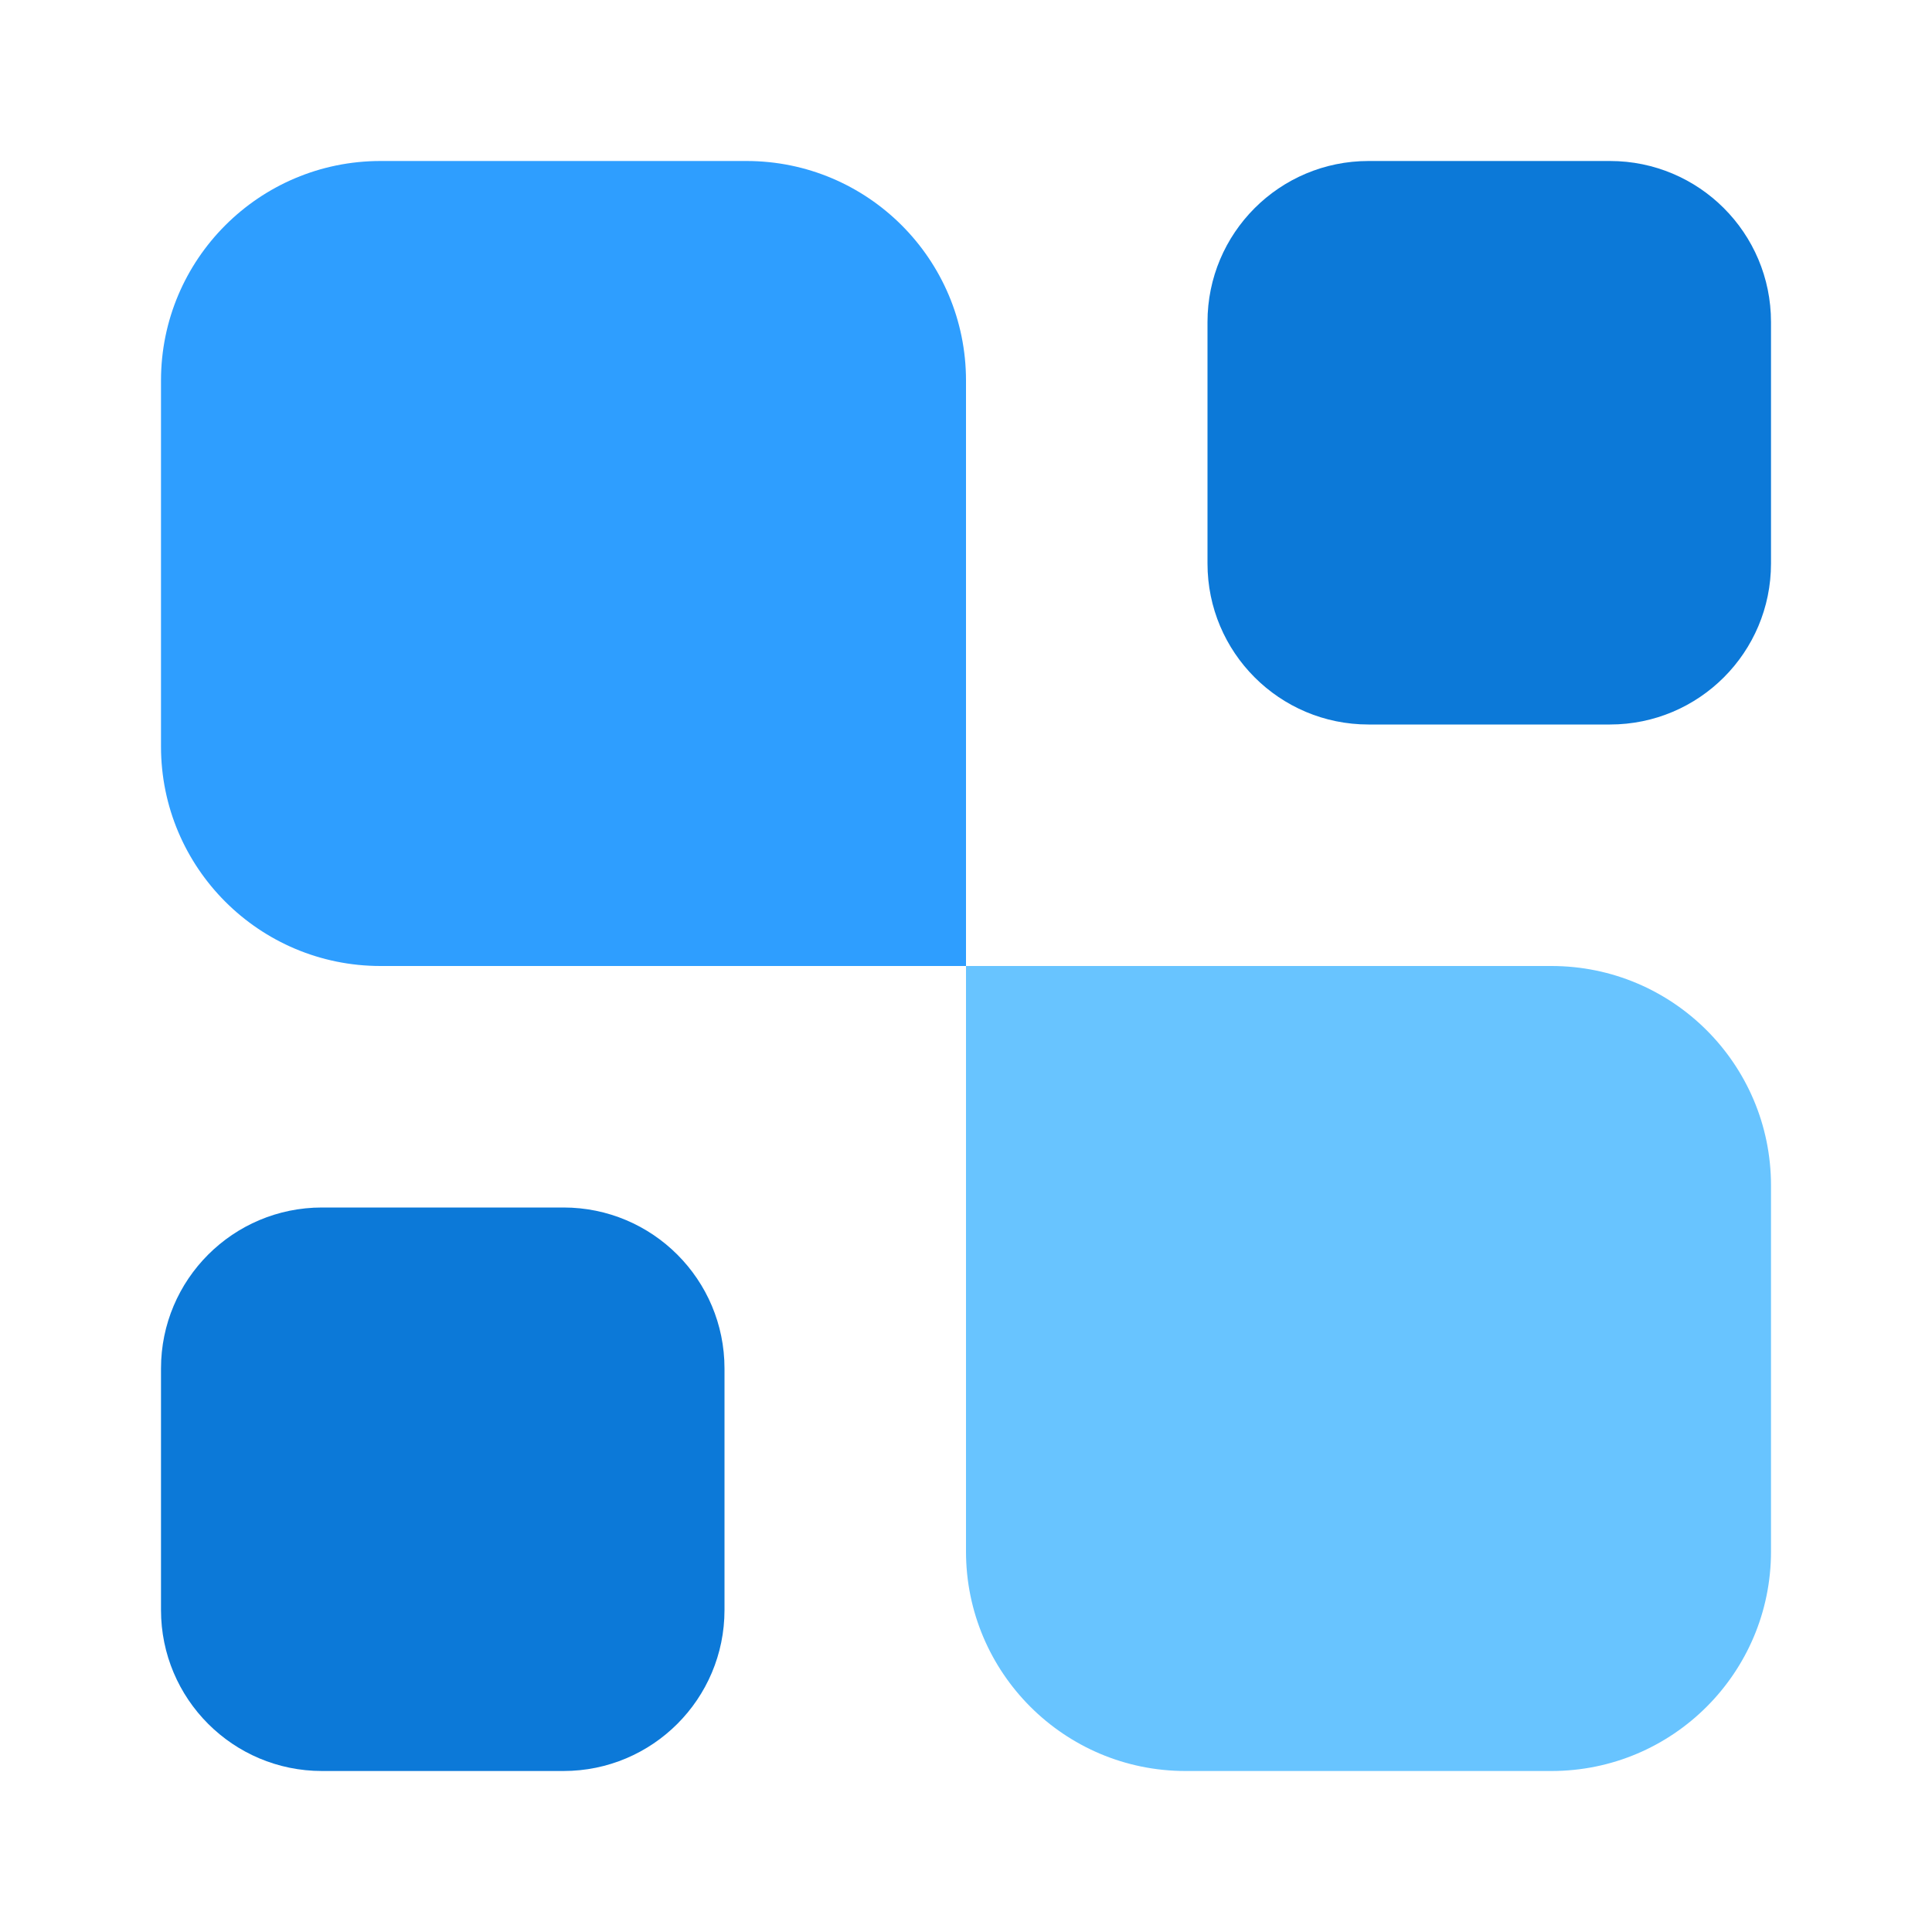
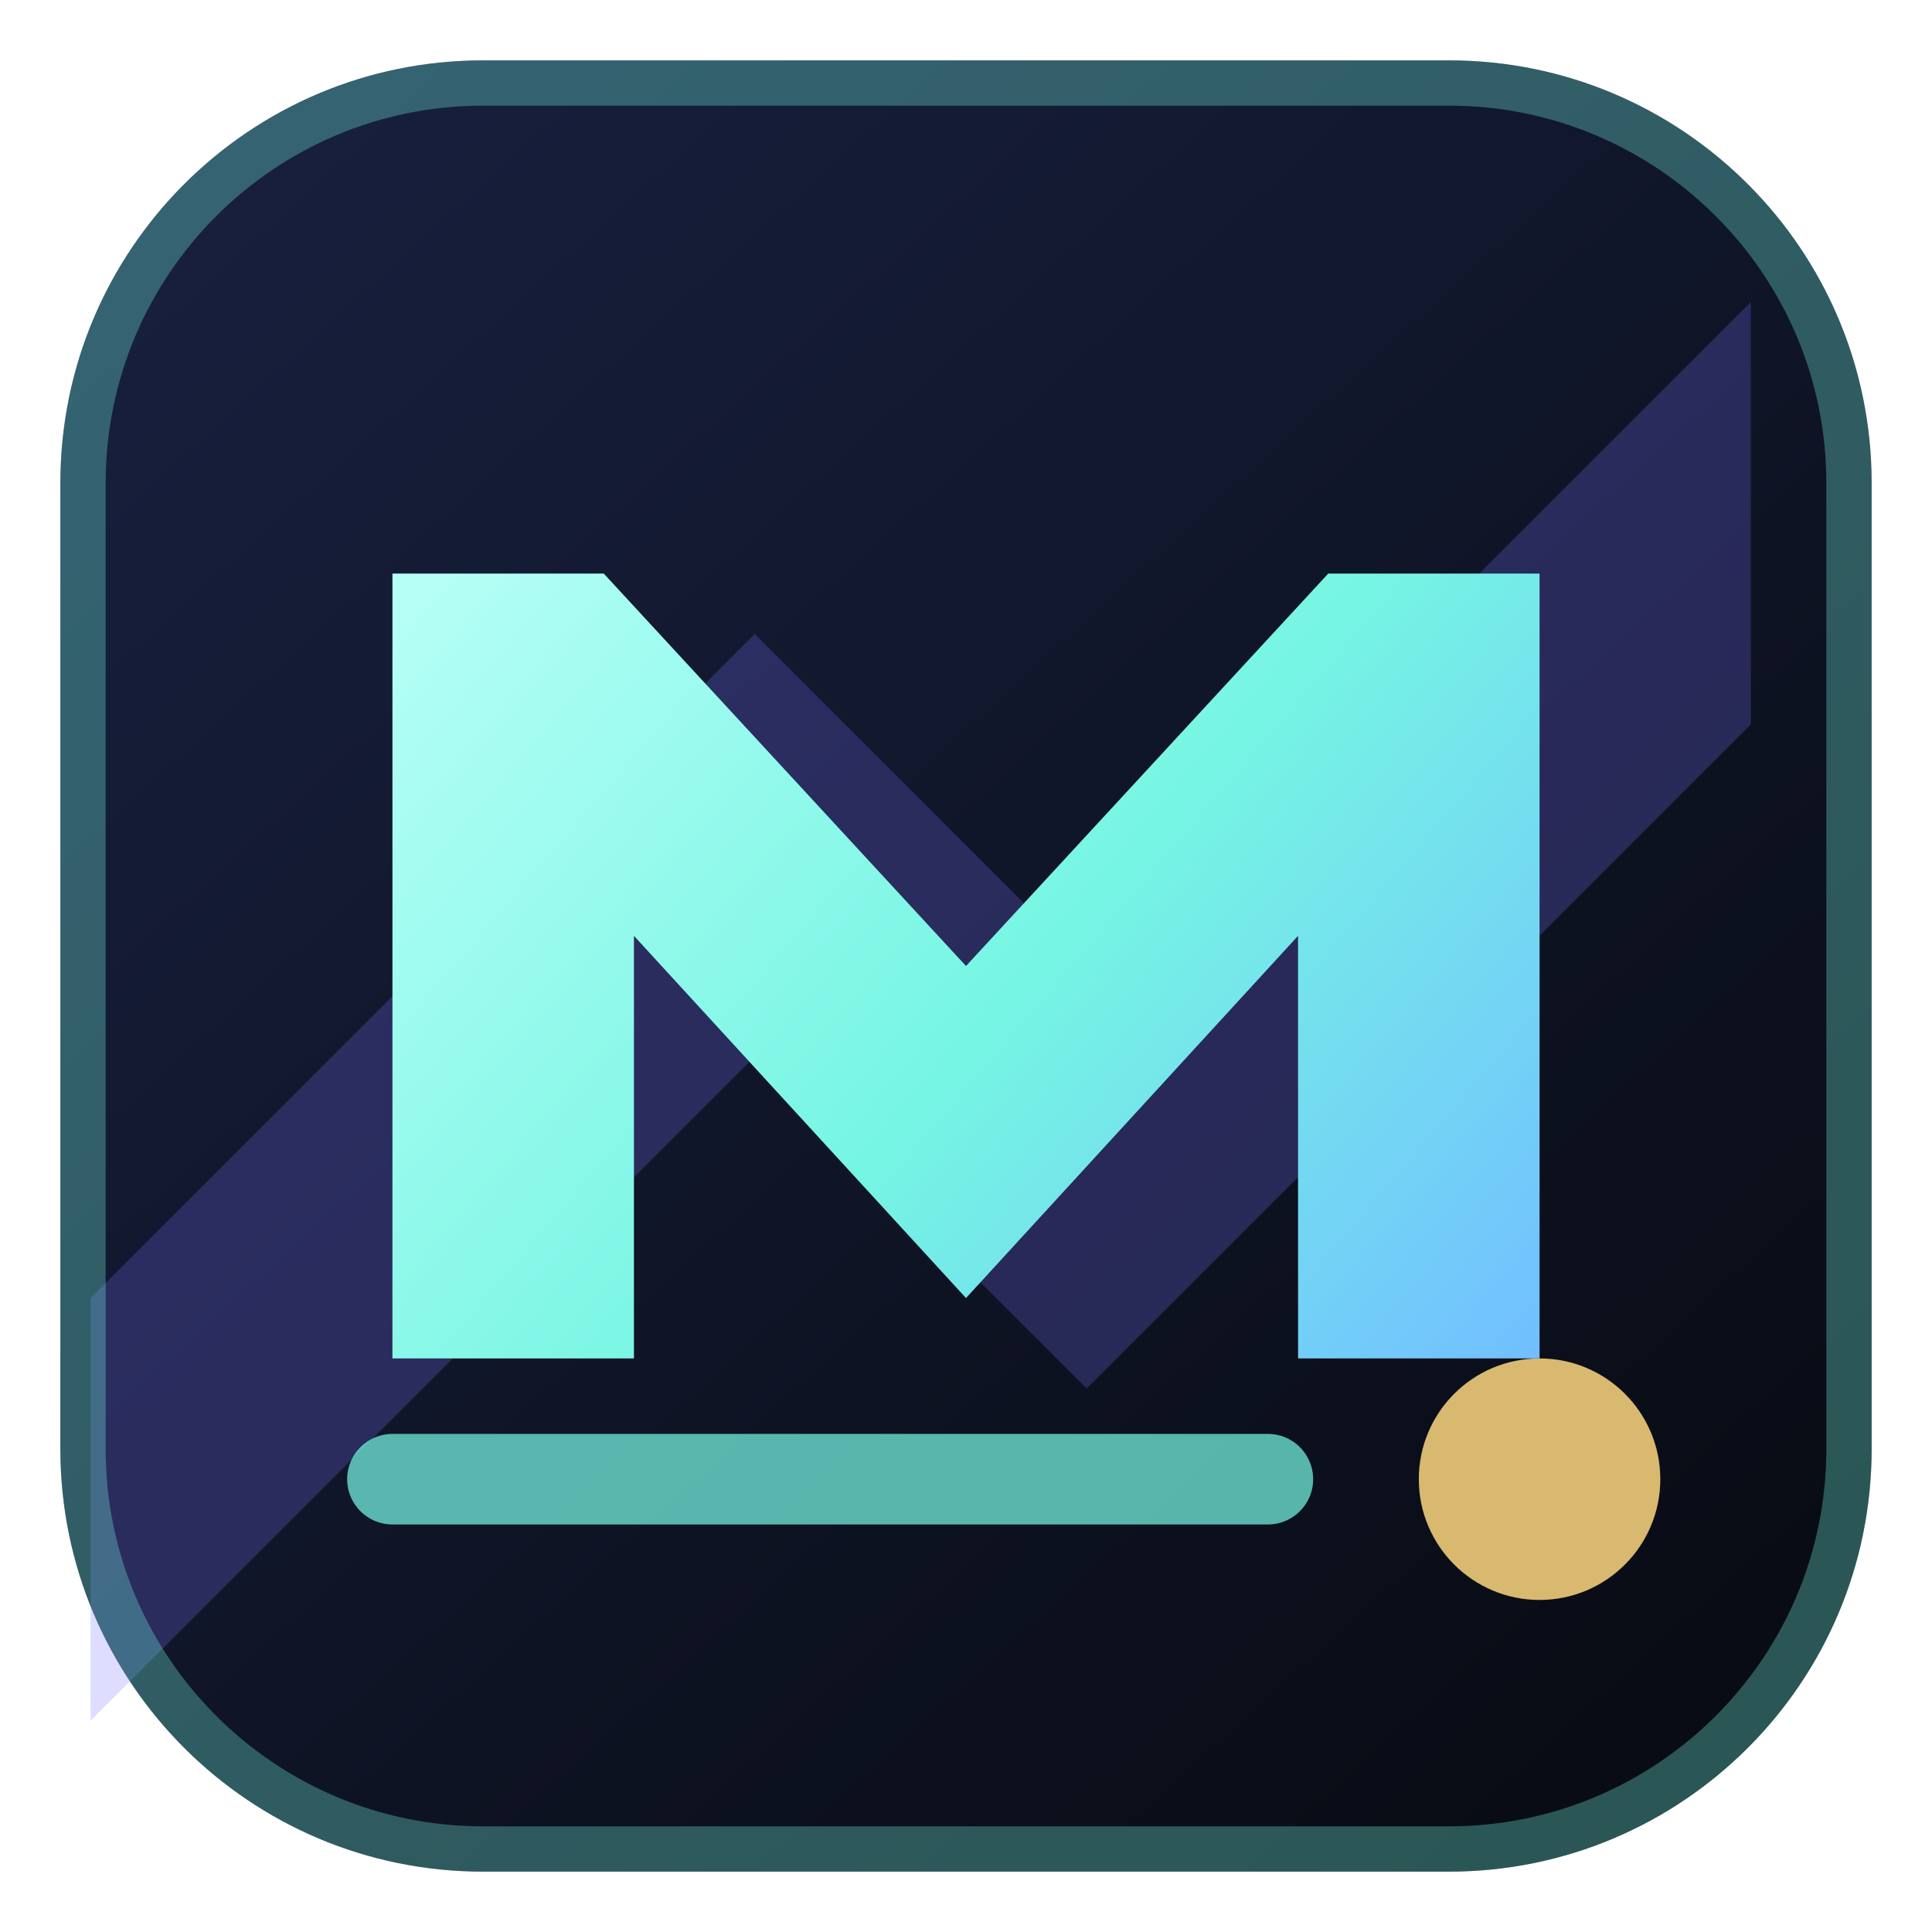
- <svg xmlns="http://www.w3.org/2000/svg" width="24" height="24" viewBox="0 0 24 24" fill="none">
-   <path d="M22 19.273C22 20.779 20.779 22 19.273 22H14.727C13.221 22 12 20.779 12 19.273V12H19.273C20.779 12 22 13.221 22 14.727V19.273Z" fill="#68C4FF" />
-   <path d="M20 2C21.105 2 22 2.895 22 4V7C22 8.105 21.105 9 20 9H17C15.895 9 15 8.105 15 7V4C15 2.895 15.895 2 17 2H20Z" fill="#0C79D8" />
-   <path d="M7 15C8.105 15 9 15.895 9 17V20C9 21.105 8.105 22 7 22H4C2.895 22 2 21.105 2 20V17C2 15.895 2.895 15 4 15H7Z" fill="#0C79D8" />
-   <path d="M12 12H4.727C3.221 12 2 10.779 2 9.273V4.727C2 3.221 3.221 2 4.727 2H9.273C10.779 2 12 3.221 12 4.727V12Z" fill="#2E9EFF" />
+ <svg xmlns="http://www.w3.org/2000/svg" viewBox="0 0 64 64" role="img" aria-label="MyRPG.IO">
+   <defs>
+     <linearGradient id="bg" x1="8" y1="6" x2="57" y2="60" gradientUnits="userSpaceOnUse">
+       <stop stop-color="#171f3d" />
+       <stop offset="1" stop-color="#080b12" />
+     </linearGradient>
+     <linearGradient id="mark" x1="13" y1="18" x2="48" y2="48" gradientUnits="userSpaceOnUse">
+       <stop stop-color="#b9fff7" />
+       <stop offset="0.55" stop-color="#76f5e3" />
+       <stop offset="1" stop-color="#71bfff" />
+     </linearGradient>
+   </defs>
+   <rect x="2" y="2" width="60" height="60" rx="14" fill="url(#bg)" />
+   <path d="M3 43 25 21l11 11L58 10v14L36 46 25 35 3 57Z" fill="#7870ff" opacity=".24" />
+   <path d="M13 45V19h7l12 13 12-13h7v26h-8V31L32 43 21 31v14Z" fill="url(#mark)" />
+   <path d="M13 49h29" stroke="#76f5e3" stroke-width="3" stroke-linecap="round" opacity=".72" />
+   <circle cx="51" cy="49" r="4" fill="#d9b970" />
+   <rect x="2.75" y="2.75" width="58.5" height="58.5" rx="13.25" fill="none" stroke="#76f5e3" stroke-opacity=".32" stroke-width="1.5" />
</svg>
